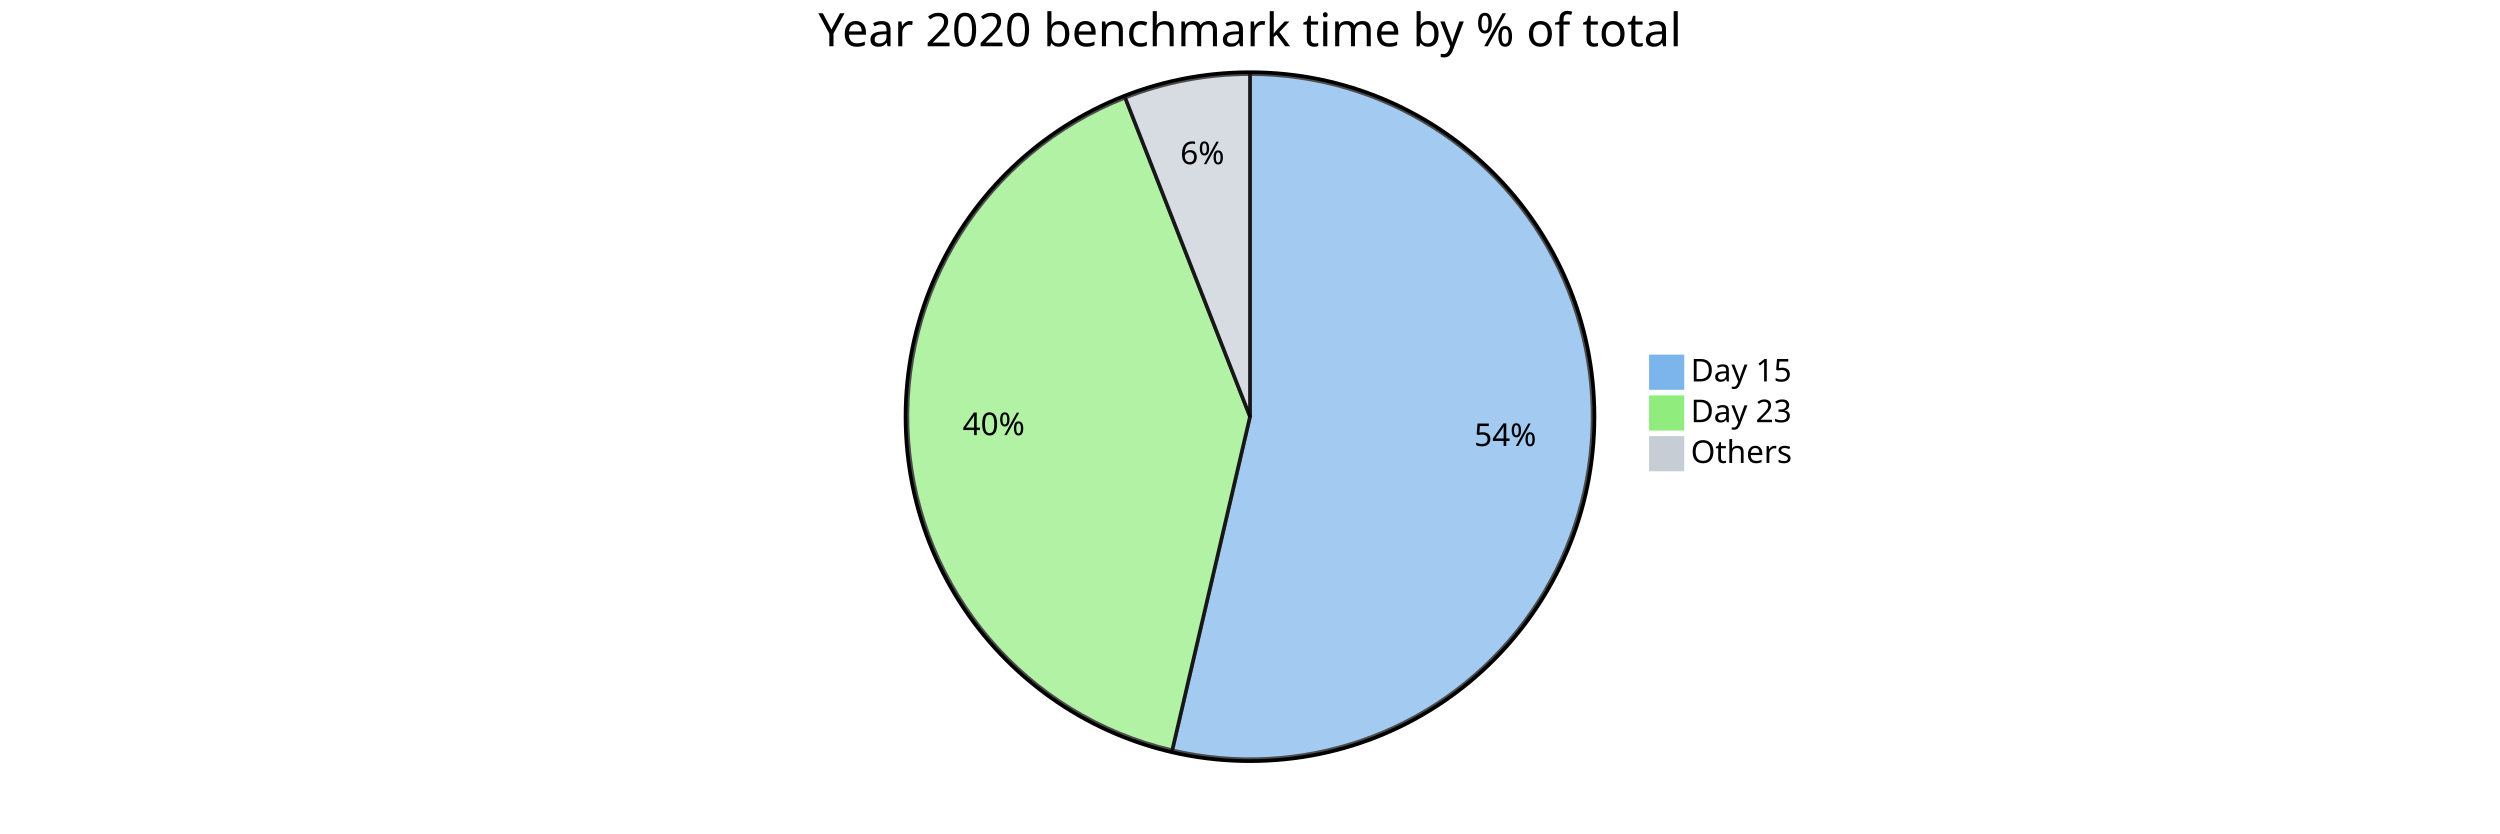
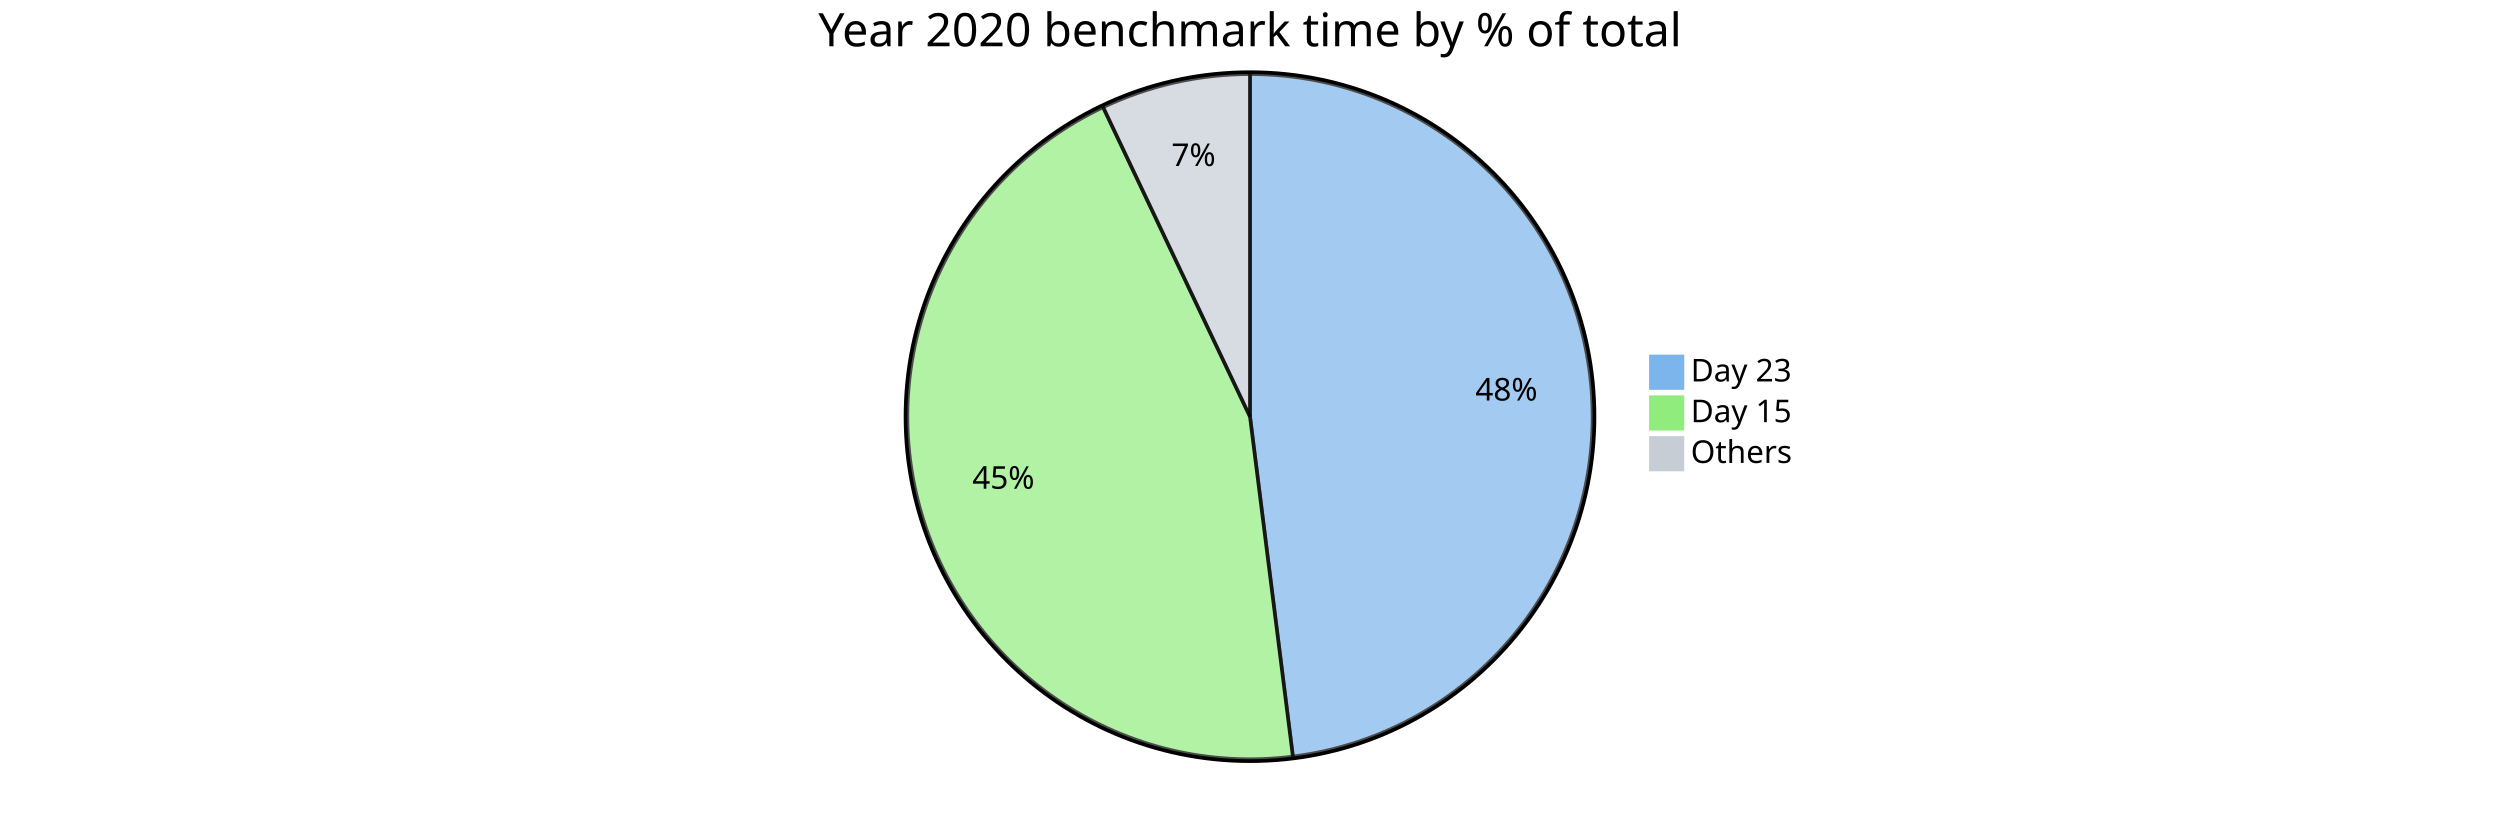
<svg xmlns="http://www.w3.org/2000/svg" viewBox="0 0 1350 450" preserveAspectRatio="xMidYMin">
  <style>
		text {font-family:sans-serif;font-size:17px;}
		.pieOuterCircle {stroke:black;stroke-width:2px;fill:none;}
		.pieCircle {stroke:black;stroke-width:2px;opacity:0.7;}
		.slice {text-anchor:middle;}
		.pieTitleText {text-anchor:middle;font-size:25px;}
	</style>
  <g transform="translate(675,225)">
    <circle class="pieOuterCircle" cx="0" cy="0" r="186" />
-     <path class="pieCircle" d="M0,-185A185,185,0,1,1,-41.996,180.17L0,0Z" fill="#7cb5ec" />
-     <path class="pieCircle" d="M-41.996,180.17A185,185,0,0,1,-67.433,-172.273L0,0Z" fill="#90ed7d" />
-     <path class="pieCircle" d="M-67.433,-172.273A185,185,0,0,1,0,-185L0,0Z" fill="#c6cdd5" />
-     <text class="slice" style="text-anchor: middle;" transform="translate(137.8414,15.85249)">54%</text>
-     <text class="slice" style="text-anchor: middle;" transform="translate(-138.3901,9.987808)">40%</text>
-     <text class="slice" style="text-anchor: middle;" transform="translate(-25.73377,-136.3427)">6%</text>
+     <path class="pieCircle" d="M0,-185A185,185,0,0,1,23.173,183.543L0,0Z" fill="#7cb5ec" />
+     <path class="pieCircle" d="M23.173,183.543A185,185,0,0,1,-79.318,-167.134L0,0Z" fill="#90ed7d" />
+     <path class="pieCircle" d="M-79.318,-167.134A185,185,0,0,1,0,-185L0,0Z" fill="#c6cdd5" />
+     <text class="slice" style="text-anchor: middle;" transform="translate(138.4765,-8.707021)">48%</text>
+     <text class="slice" style="text-anchor: middle;" transform="translate(-133.1785,38.9237)">45%</text>
+     <text class="slice" style="text-anchor: middle;" transform="translate(-30.48959,-135.3586)">7%</text>
    <text class="pieTitleText" x="0" y="-200">Year 2020 benchmark time by % of total</text>
    <g transform="translate(216,-33)">
      <rect height="18" style="fill: rgb(124, 181, 236); stroke: rgb(124, 181, 236);" width="18" />
-       <text x="22" y="14">Day 15</text>
+       <text x="22" y="14">Day 23</text>
    </g>
    <g transform="translate(216,-11)">
      <rect height="18" style="fill: rgb(144, 237, 125); stroke: rgb(144, 237, 125);" width="18" />
-       <text x="22" y="14">Day 23</text>
+       <text x="22" y="14">Day 15</text>
    </g>
    <g transform="translate(216,11)">
      <rect height="18" style="fill: rgb(198, 205, 213); stroke: rgb(198, 205, 213);" width="18" />
      <text x="22" y="14">Others</text>
    </g>
  </g>
</svg>
